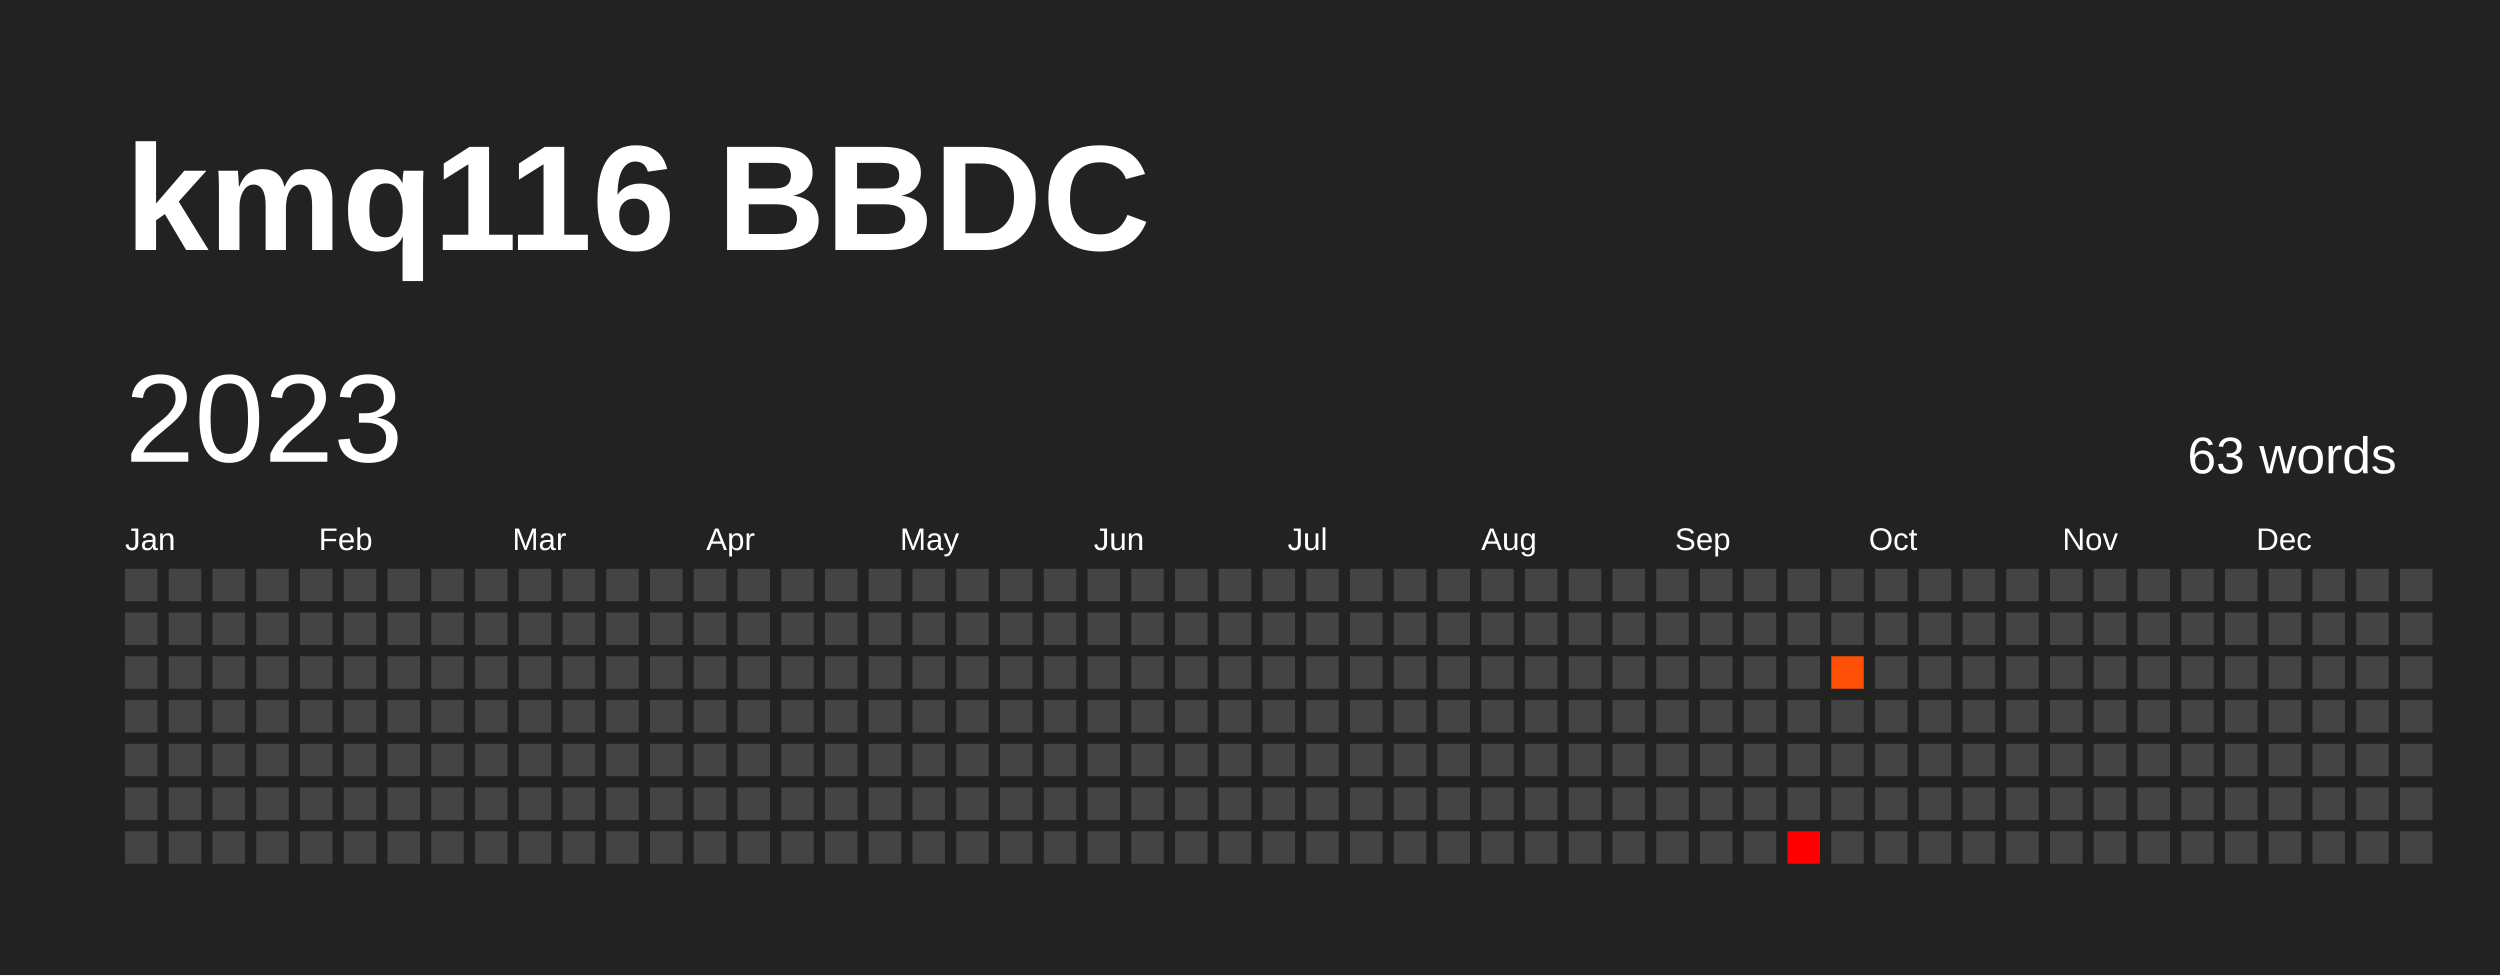
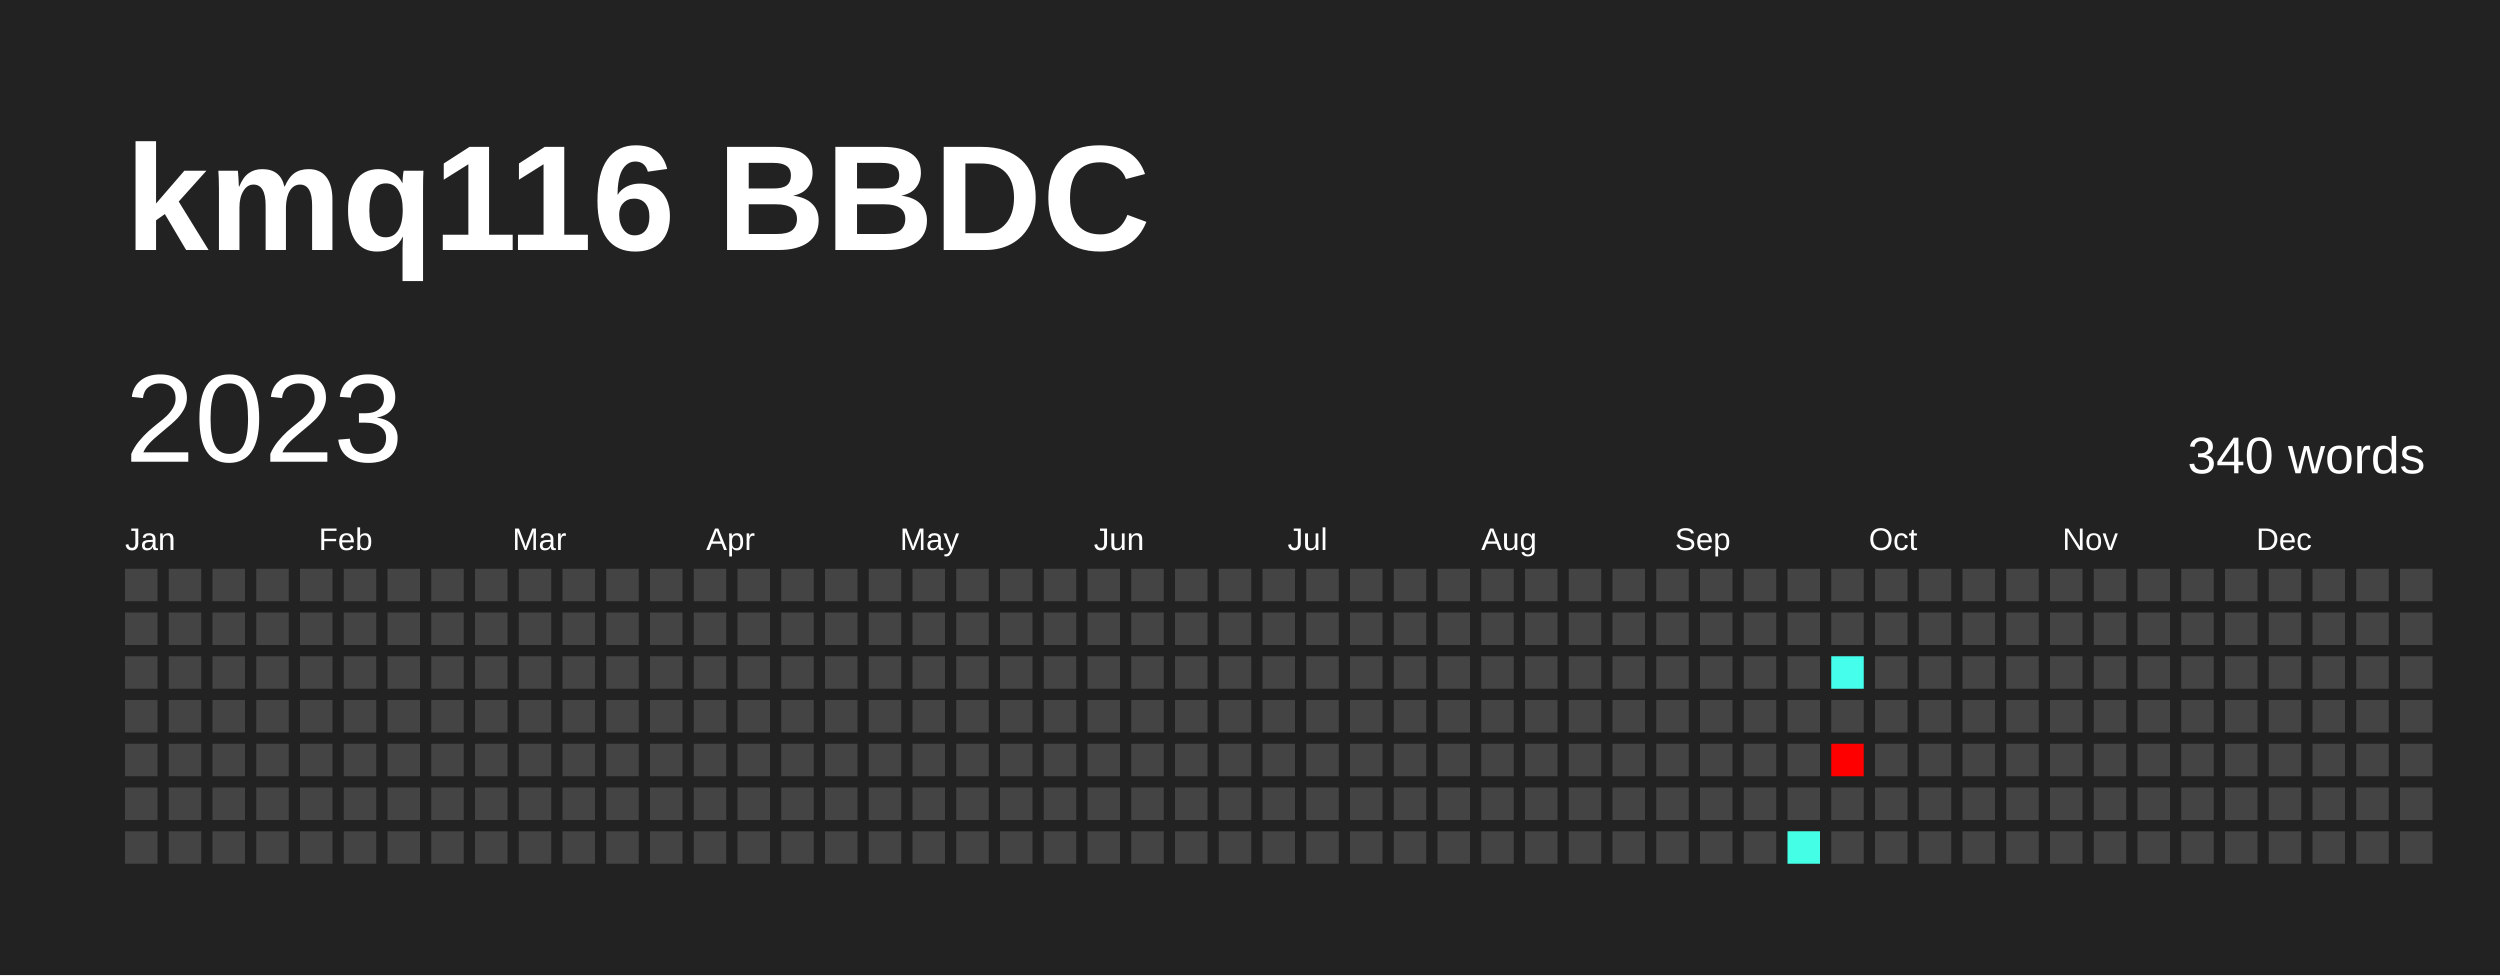
<svg xmlns="http://www.w3.org/2000/svg" baseProfile="full" height="78mm" version="1.1" viewBox="0,0,200,78" width="200mm">
  <defs />
  <rect fill="#222222" height="78" width="200" x="0" y="0" />
  <text fill="#FFFFFF" style="font-size:12px; font-family:Arial; font-weight:bold;" x="10" y="20">kmq116 BBDC</text>
  <text dominant-baseline="hanging" fill="#FFFFFF" style="font-size:10.0px; font-family:Arial;" x="10" y="30">2023</text>
-   <text dominant-baseline="hanging" fill="#FFFFFF" style="font-size:4.125px; font-family:Arial;" x="175" y="35">63 words</text>
+   <text dominant-baseline="hanging" fill="#FFFFFF" style="font-size:4.125px; font-family:Arial;" x="175" y="35">340 words</text>
  <text fill="#FFFFFF" style="font-size:2.5px; font-family:Arial" x="10.0" y="44">Jan</text>
  <text fill="#FFFFFF" style="font-size:2.5px; font-family:Arial" x="25.5" y="44">Feb</text>
  <text fill="#FFFFFF" style="font-size:2.5px; font-family:Arial" x="41.0" y="44">Mar</text>
  <text fill="#FFFFFF" style="font-size:2.5px; font-family:Arial" x="56.5" y="44">Apr</text>
  <text fill="#FFFFFF" style="font-size:2.5px; font-family:Arial" x="72.0" y="44">May</text>
  <text fill="#FFFFFF" style="font-size:2.5px; font-family:Arial" x="87.5" y="44">Jun</text>
  <text fill="#FFFFFF" style="font-size:2.5px; font-family:Arial" x="103.0" y="44">Jul</text>
  <text fill="#FFFFFF" style="font-size:2.5px; font-family:Arial" x="118.5" y="44">Aug</text>
  <text fill="#FFFFFF" style="font-size:2.5px; font-family:Arial" x="134.0" y="44">Sep</text>
  <text fill="#FFFFFF" style="font-size:2.5px; font-family:Arial" x="149.5" y="44">Oct</text>
  <text fill="#FFFFFF" style="font-size:2.5px; font-family:Arial" x="165.0" y="44">Nov</text>
  <text fill="#FFFFFF" style="font-size:2.5px; font-family:Arial" x="180.5" y="44">Dec</text>
  <rect fill="#444444" height="2.6" width="2.6" x="10.0" y="45.5" />
  <rect fill="#444444" height="2.6" width="2.6" x="10.0" y="49.0" />
  <rect fill="#444444" height="2.6" width="2.6" x="10.0" y="52.5" />
  <rect fill="#444444" height="2.6" width="2.6" x="10.0" y="56.0" />
  <rect fill="#444444" height="2.6" width="2.6" x="10.0" y="59.5" />
  <rect fill="#444444" height="2.6" width="2.6" x="10.0" y="63.0" />
  <rect fill="#444444" height="2.6" width="2.6" x="10.0" y="66.5" />
  <rect fill="#444444" height="2.6" width="2.6" x="13.5" y="45.5" />
  <rect fill="#444444" height="2.6" width="2.6" x="13.5" y="49.0" />
  <rect fill="#444444" height="2.6" width="2.6" x="13.5" y="52.5" />
  <rect fill="#444444" height="2.6" width="2.6" x="13.5" y="56.0" />
  <rect fill="#444444" height="2.6" width="2.6" x="13.5" y="59.5" />
  <rect fill="#444444" height="2.6" width="2.6" x="13.5" y="63.0" />
  <rect fill="#444444" height="2.6" width="2.6" x="13.5" y="66.5" />
  <rect fill="#444444" height="2.6" width="2.6" x="17.0" y="45.5" />
  <rect fill="#444444" height="2.6" width="2.6" x="17.0" y="49.0" />
  <rect fill="#444444" height="2.6" width="2.6" x="17.0" y="52.5" />
  <rect fill="#444444" height="2.6" width="2.6" x="17.0" y="56.0" />
  <rect fill="#444444" height="2.6" width="2.6" x="17.0" y="59.5" />
  <rect fill="#444444" height="2.6" width="2.6" x="17.0" y="63.0" />
  <rect fill="#444444" height="2.6" width="2.6" x="17.0" y="66.5" />
  <rect fill="#444444" height="2.6" width="2.6" x="20.5" y="45.5" />
  <rect fill="#444444" height="2.6" width="2.6" x="20.5" y="49.0" />
  <rect fill="#444444" height="2.6" width="2.6" x="20.5" y="52.5" />
  <rect fill="#444444" height="2.6" width="2.6" x="20.5" y="56.0" />
  <rect fill="#444444" height="2.6" width="2.6" x="20.5" y="59.5" />
  <rect fill="#444444" height="2.6" width="2.6" x="20.5" y="63.0" />
  <rect fill="#444444" height="2.6" width="2.6" x="20.5" y="66.5" />
  <rect fill="#444444" height="2.6" width="2.6" x="24.0" y="45.5" />
  <rect fill="#444444" height="2.6" width="2.6" x="24.0" y="49.0" />
  <rect fill="#444444" height="2.6" width="2.6" x="24.0" y="52.5" />
  <rect fill="#444444" height="2.6" width="2.6" x="24.0" y="56.0" />
  <rect fill="#444444" height="2.6" width="2.6" x="24.0" y="59.5" />
  <rect fill="#444444" height="2.6" width="2.6" x="24.0" y="63.0" />
  <rect fill="#444444" height="2.6" width="2.6" x="24.0" y="66.5" />
  <rect fill="#444444" height="2.6" width="2.6" x="27.5" y="45.5" />
  <rect fill="#444444" height="2.6" width="2.6" x="27.5" y="49.0" />
  <rect fill="#444444" height="2.6" width="2.6" x="27.5" y="52.5" />
  <rect fill="#444444" height="2.6" width="2.6" x="27.5" y="56.0" />
  <rect fill="#444444" height="2.6" width="2.6" x="27.5" y="59.5" />
  <rect fill="#444444" height="2.6" width="2.6" x="27.5" y="63.0" />
  <rect fill="#444444" height="2.6" width="2.6" x="27.5" y="66.5" />
  <rect fill="#444444" height="2.6" width="2.6" x="31.0" y="45.5" />
  <rect fill="#444444" height="2.6" width="2.6" x="31.0" y="49.0" />
  <rect fill="#444444" height="2.6" width="2.6" x="31.0" y="52.5" />
  <rect fill="#444444" height="2.6" width="2.6" x="31.0" y="56.0" />
  <rect fill="#444444" height="2.6" width="2.6" x="31.0" y="59.5" />
  <rect fill="#444444" height="2.6" width="2.6" x="31.0" y="63.0" />
  <rect fill="#444444" height="2.6" width="2.6" x="31.0" y="66.5" />
  <rect fill="#444444" height="2.6" width="2.6" x="34.5" y="45.5" />
  <rect fill="#444444" height="2.6" width="2.6" x="34.5" y="49.0" />
  <rect fill="#444444" height="2.6" width="2.6" x="34.5" y="52.5" />
  <rect fill="#444444" height="2.6" width="2.6" x="34.5" y="56.0" />
  <rect fill="#444444" height="2.6" width="2.6" x="34.5" y="59.5" />
  <rect fill="#444444" height="2.6" width="2.6" x="34.5" y="63.0" />
  <rect fill="#444444" height="2.6" width="2.6" x="34.5" y="66.5" />
  <rect fill="#444444" height="2.6" width="2.6" x="38.0" y="45.5" />
  <rect fill="#444444" height="2.6" width="2.6" x="38.0" y="49.0" />
  <rect fill="#444444" height="2.6" width="2.6" x="38.0" y="52.5" />
  <rect fill="#444444" height="2.6" width="2.6" x="38.0" y="56.0" />
  <rect fill="#444444" height="2.6" width="2.6" x="38.0" y="59.5" />
  <rect fill="#444444" height="2.6" width="2.6" x="38.0" y="63.0" />
  <rect fill="#444444" height="2.6" width="2.6" x="38.0" y="66.5" />
  <rect fill="#444444" height="2.6" width="2.6" x="41.5" y="45.5" />
  <rect fill="#444444" height="2.6" width="2.6" x="41.5" y="49.0" />
  <rect fill="#444444" height="2.6" width="2.6" x="41.5" y="52.5" />
  <rect fill="#444444" height="2.6" width="2.6" x="41.5" y="56.0" />
  <rect fill="#444444" height="2.6" width="2.6" x="41.5" y="59.5" />
  <rect fill="#444444" height="2.6" width="2.6" x="41.5" y="63.0" />
  <rect fill="#444444" height="2.6" width="2.6" x="41.5" y="66.5" />
  <rect fill="#444444" height="2.6" width="2.6" x="45.0" y="45.5" />
  <rect fill="#444444" height="2.6" width="2.6" x="45.0" y="49.0" />
  <rect fill="#444444" height="2.6" width="2.6" x="45.0" y="52.5" />
  <rect fill="#444444" height="2.6" width="2.6" x="45.0" y="56.0" />
  <rect fill="#444444" height="2.6" width="2.6" x="45.0" y="59.5" />
  <rect fill="#444444" height="2.6" width="2.6" x="45.0" y="63.0" />
  <rect fill="#444444" height="2.6" width="2.6" x="45.0" y="66.5" />
  <rect fill="#444444" height="2.6" width="2.6" x="48.5" y="45.5" />
  <rect fill="#444444" height="2.6" width="2.6" x="48.5" y="49.0" />
  <rect fill="#444444" height="2.6" width="2.6" x="48.5" y="52.5" />
  <rect fill="#444444" height="2.6" width="2.6" x="48.5" y="56.0" />
  <rect fill="#444444" height="2.6" width="2.6" x="48.5" y="59.5" />
  <rect fill="#444444" height="2.6" width="2.6" x="48.5" y="63.0" />
  <rect fill="#444444" height="2.6" width="2.6" x="48.5" y="66.5" />
  <rect fill="#444444" height="2.6" width="2.6" x="52.0" y="45.5" />
  <rect fill="#444444" height="2.6" width="2.6" x="52.0" y="49.0" />
  <rect fill="#444444" height="2.6" width="2.6" x="52.0" y="52.5" />
  <rect fill="#444444" height="2.6" width="2.6" x="52.0" y="56.0" />
  <rect fill="#444444" height="2.6" width="2.6" x="52.0" y="59.5" />
  <rect fill="#444444" height="2.6" width="2.6" x="52.0" y="63.0" />
  <rect fill="#444444" height="2.6" width="2.6" x="52.0" y="66.5" />
  <rect fill="#444444" height="2.6" width="2.6" x="55.5" y="45.5" />
  <rect fill="#444444" height="2.6" width="2.6" x="55.5" y="49.0" />
  <rect fill="#444444" height="2.6" width="2.6" x="55.5" y="52.5" />
  <rect fill="#444444" height="2.6" width="2.6" x="55.5" y="56.0" />
  <rect fill="#444444" height="2.6" width="2.6" x="55.5" y="59.5" />
  <rect fill="#444444" height="2.6" width="2.6" x="55.5" y="63.0" />
  <rect fill="#444444" height="2.6" width="2.6" x="55.5" y="66.5" />
  <rect fill="#444444" height="2.6" width="2.6" x="59.0" y="45.5" />
  <rect fill="#444444" height="2.6" width="2.6" x="59.0" y="49.0" />
  <rect fill="#444444" height="2.6" width="2.6" x="59.0" y="52.5" />
  <rect fill="#444444" height="2.6" width="2.6" x="59.0" y="56.0" />
  <rect fill="#444444" height="2.6" width="2.6" x="59.0" y="59.5" />
  <rect fill="#444444" height="2.6" width="2.6" x="59.0" y="63.0" />
  <rect fill="#444444" height="2.6" width="2.6" x="59.0" y="66.5" />
  <rect fill="#444444" height="2.6" width="2.6" x="62.5" y="45.5" />
  <rect fill="#444444" height="2.6" width="2.6" x="62.5" y="49.0" />
  <rect fill="#444444" height="2.6" width="2.6" x="62.5" y="52.5" />
  <rect fill="#444444" height="2.6" width="2.6" x="62.5" y="56.0" />
  <rect fill="#444444" height="2.6" width="2.6" x="62.5" y="59.5" />
  <rect fill="#444444" height="2.6" width="2.6" x="62.5" y="63.0" />
  <rect fill="#444444" height="2.6" width="2.6" x="62.5" y="66.5" />
  <rect fill="#444444" height="2.6" width="2.6" x="66.0" y="45.5" />
  <rect fill="#444444" height="2.6" width="2.6" x="66.0" y="49.0" />
  <rect fill="#444444" height="2.6" width="2.6" x="66.0" y="52.5" />
  <rect fill="#444444" height="2.6" width="2.6" x="66.0" y="56.0" />
  <rect fill="#444444" height="2.6" width="2.6" x="66.0" y="59.5" />
  <rect fill="#444444" height="2.6" width="2.6" x="66.0" y="63.0" />
  <rect fill="#444444" height="2.6" width="2.6" x="66.0" y="66.5" />
  <rect fill="#444444" height="2.6" width="2.6" x="69.5" y="45.5" />
  <rect fill="#444444" height="2.6" width="2.6" x="69.5" y="49.0" />
  <rect fill="#444444" height="2.6" width="2.6" x="69.5" y="52.5" />
  <rect fill="#444444" height="2.6" width="2.6" x="69.5" y="56.0" />
  <rect fill="#444444" height="2.6" width="2.6" x="69.5" y="59.5" />
  <rect fill="#444444" height="2.6" width="2.6" x="69.5" y="63.0" />
  <rect fill="#444444" height="2.6" width="2.6" x="69.5" y="66.5" />
  <rect fill="#444444" height="2.6" width="2.6" x="73.0" y="45.5" />
  <rect fill="#444444" height="2.6" width="2.6" x="73.0" y="49.0" />
  <rect fill="#444444" height="2.6" width="2.6" x="73.0" y="52.5" />
  <rect fill="#444444" height="2.6" width="2.6" x="73.0" y="56.0" />
  <rect fill="#444444" height="2.6" width="2.6" x="73.0" y="59.5" />
  <rect fill="#444444" height="2.6" width="2.6" x="73.0" y="63.0" />
  <rect fill="#444444" height="2.6" width="2.6" x="73.0" y="66.5" />
  <rect fill="#444444" height="2.6" width="2.6" x="76.5" y="45.5" />
  <rect fill="#444444" height="2.6" width="2.6" x="76.5" y="49.0" />
  <rect fill="#444444" height="2.6" width="2.6" x="76.5" y="52.5" />
  <rect fill="#444444" height="2.6" width="2.6" x="76.5" y="56.0" />
  <rect fill="#444444" height="2.6" width="2.6" x="76.5" y="59.5" />
  <rect fill="#444444" height="2.6" width="2.6" x="76.5" y="63.0" />
  <rect fill="#444444" height="2.6" width="2.6" x="76.5" y="66.5" />
  <rect fill="#444444" height="2.6" width="2.6" x="80.0" y="45.5" />
  <rect fill="#444444" height="2.6" width="2.6" x="80.0" y="49.0" />
  <rect fill="#444444" height="2.6" width="2.6" x="80.0" y="52.5" />
  <rect fill="#444444" height="2.6" width="2.6" x="80.0" y="56.0" />
  <rect fill="#444444" height="2.6" width="2.6" x="80.0" y="59.5" />
  <rect fill="#444444" height="2.6" width="2.6" x="80.0" y="63.0" />
  <rect fill="#444444" height="2.6" width="2.6" x="80.0" y="66.5" />
  <rect fill="#444444" height="2.6" width="2.6" x="83.5" y="45.5" />
  <rect fill="#444444" height="2.6" width="2.6" x="83.5" y="49.0" />
  <rect fill="#444444" height="2.6" width="2.6" x="83.5" y="52.5" />
  <rect fill="#444444" height="2.6" width="2.6" x="83.5" y="56.0" />
  <rect fill="#444444" height="2.6" width="2.6" x="83.5" y="59.5" />
  <rect fill="#444444" height="2.6" width="2.6" x="83.5" y="63.0" />
  <rect fill="#444444" height="2.6" width="2.6" x="83.5" y="66.5" />
  <rect fill="#444444" height="2.6" width="2.6" x="87.0" y="45.5" />
  <rect fill="#444444" height="2.6" width="2.6" x="87.0" y="49.0" />
  <rect fill="#444444" height="2.6" width="2.6" x="87.0" y="52.5" />
  <rect fill="#444444" height="2.6" width="2.6" x="87.0" y="56.0" />
  <rect fill="#444444" height="2.6" width="2.6" x="87.0" y="59.5" />
  <rect fill="#444444" height="2.6" width="2.6" x="87.0" y="63.0" />
  <rect fill="#444444" height="2.6" width="2.6" x="87.0" y="66.5" />
  <rect fill="#444444" height="2.6" width="2.6" x="90.5" y="45.5" />
  <rect fill="#444444" height="2.6" width="2.6" x="90.5" y="49.0" />
  <rect fill="#444444" height="2.6" width="2.6" x="90.5" y="52.5" />
  <rect fill="#444444" height="2.6" width="2.6" x="90.5" y="56.0" />
  <rect fill="#444444" height="2.6" width="2.6" x="90.5" y="59.5" />
  <rect fill="#444444" height="2.6" width="2.6" x="90.5" y="63.0" />
  <rect fill="#444444" height="2.6" width="2.6" x="90.5" y="66.5" />
  <rect fill="#444444" height="2.6" width="2.6" x="94.0" y="45.5" />
  <rect fill="#444444" height="2.6" width="2.6" x="94.0" y="49.0" />
  <rect fill="#444444" height="2.6" width="2.6" x="94.0" y="52.5" />
  <rect fill="#444444" height="2.6" width="2.6" x="94.0" y="56.0" />
  <rect fill="#444444" height="2.6" width="2.6" x="94.0" y="59.5" />
  <rect fill="#444444" height="2.6" width="2.6" x="94.0" y="63.0" />
  <rect fill="#444444" height="2.6" width="2.6" x="94.0" y="66.5" />
  <rect fill="#444444" height="2.6" width="2.6" x="97.5" y="45.5" />
  <rect fill="#444444" height="2.6" width="2.6" x="97.5" y="49.0" />
  <rect fill="#444444" height="2.6" width="2.6" x="97.5" y="52.5" />
  <rect fill="#444444" height="2.6" width="2.6" x="97.5" y="56.0" />
  <rect fill="#444444" height="2.6" width="2.6" x="97.5" y="59.5" />
  <rect fill="#444444" height="2.6" width="2.6" x="97.5" y="63.0" />
  <rect fill="#444444" height="2.6" width="2.6" x="97.5" y="66.5" />
  <rect fill="#444444" height="2.6" width="2.6" x="101.0" y="45.5" />
  <rect fill="#444444" height="2.6" width="2.6" x="101.0" y="49.0" />
  <rect fill="#444444" height="2.6" width="2.6" x="101.0" y="52.5" />
  <rect fill="#444444" height="2.6" width="2.6" x="101.0" y="56.0" />
  <rect fill="#444444" height="2.6" width="2.6" x="101.0" y="59.5" />
  <rect fill="#444444" height="2.6" width="2.6" x="101.0" y="63.0" />
  <rect fill="#444444" height="2.6" width="2.6" x="101.0" y="66.5" />
  <rect fill="#444444" height="2.6" width="2.6" x="104.5" y="45.5" />
  <rect fill="#444444" height="2.6" width="2.6" x="104.5" y="49.0" />
  <rect fill="#444444" height="2.6" width="2.6" x="104.5" y="52.5" />
  <rect fill="#444444" height="2.6" width="2.6" x="104.5" y="56.0" />
  <rect fill="#444444" height="2.6" width="2.6" x="104.5" y="59.5" />
  <rect fill="#444444" height="2.6" width="2.6" x="104.5" y="63.0" />
  <rect fill="#444444" height="2.6" width="2.6" x="104.5" y="66.5" />
  <rect fill="#444444" height="2.6" width="2.6" x="108.0" y="45.5" />
  <rect fill="#444444" height="2.6" width="2.6" x="108.0" y="49.0" />
  <rect fill="#444444" height="2.6" width="2.6" x="108.0" y="52.5" />
  <rect fill="#444444" height="2.6" width="2.6" x="108.0" y="56.0" />
  <rect fill="#444444" height="2.6" width="2.6" x="108.0" y="59.5" />
  <rect fill="#444444" height="2.6" width="2.6" x="108.0" y="63.0" />
  <rect fill="#444444" height="2.6" width="2.6" x="108.0" y="66.5" />
  <rect fill="#444444" height="2.6" width="2.6" x="111.5" y="45.5" />
  <rect fill="#444444" height="2.6" width="2.6" x="111.5" y="49.0" />
  <rect fill="#444444" height="2.6" width="2.6" x="111.5" y="52.5" />
  <rect fill="#444444" height="2.6" width="2.6" x="111.5" y="56.0" />
  <rect fill="#444444" height="2.6" width="2.6" x="111.5" y="59.5" />
  <rect fill="#444444" height="2.6" width="2.6" x="111.5" y="63.0" />
  <rect fill="#444444" height="2.6" width="2.6" x="111.5" y="66.5" />
  <rect fill="#444444" height="2.6" width="2.6" x="115.0" y="45.5" />
  <rect fill="#444444" height="2.6" width="2.6" x="115.0" y="49.0" />
  <rect fill="#444444" height="2.6" width="2.6" x="115.0" y="52.5" />
  <rect fill="#444444" height="2.6" width="2.6" x="115.0" y="56.0" />
  <rect fill="#444444" height="2.6" width="2.6" x="115.0" y="59.5" />
  <rect fill="#444444" height="2.6" width="2.6" x="115.0" y="63.0" />
  <rect fill="#444444" height="2.6" width="2.6" x="115.0" y="66.5" />
  <rect fill="#444444" height="2.6" width="2.6" x="118.5" y="45.5" />
  <rect fill="#444444" height="2.6" width="2.6" x="118.5" y="49.0" />
  <rect fill="#444444" height="2.6" width="2.6" x="118.5" y="52.5" />
  <rect fill="#444444" height="2.6" width="2.6" x="118.5" y="56.0" />
  <rect fill="#444444" height="2.6" width="2.6" x="118.5" y="59.5" />
  <rect fill="#444444" height="2.6" width="2.6" x="118.5" y="63.0" />
  <rect fill="#444444" height="2.6" width="2.6" x="118.5" y="66.5" />
  <rect fill="#444444" height="2.6" width="2.6" x="122.0" y="45.5" />
  <rect fill="#444444" height="2.6" width="2.6" x="122.0" y="49.0" />
  <rect fill="#444444" height="2.6" width="2.6" x="122.0" y="52.5" />
  <rect fill="#444444" height="2.6" width="2.6" x="122.0" y="56.0" />
  <rect fill="#444444" height="2.6" width="2.6" x="122.0" y="59.5" />
  <rect fill="#444444" height="2.6" width="2.6" x="122.0" y="63.0" />
  <rect fill="#444444" height="2.6" width="2.6" x="122.0" y="66.5" />
  <rect fill="#444444" height="2.6" width="2.6" x="125.5" y="45.5" />
  <rect fill="#444444" height="2.6" width="2.6" x="125.5" y="49.0" />
  <rect fill="#444444" height="2.6" width="2.6" x="125.5" y="52.5" />
  <rect fill="#444444" height="2.6" width="2.6" x="125.5" y="56.0" />
  <rect fill="#444444" height="2.6" width="2.6" x="125.5" y="59.5" />
  <rect fill="#444444" height="2.6" width="2.6" x="125.5" y="63.0" />
  <rect fill="#444444" height="2.6" width="2.6" x="125.5" y="66.5" />
  <rect fill="#444444" height="2.6" width="2.6" x="129.0" y="45.5" />
  <rect fill="#444444" height="2.6" width="2.6" x="129.0" y="49.0" />
  <rect fill="#444444" height="2.6" width="2.6" x="129.0" y="52.5" />
  <rect fill="#444444" height="2.6" width="2.6" x="129.0" y="56.0" />
  <rect fill="#444444" height="2.6" width="2.6" x="129.0" y="59.5" />
  <rect fill="#444444" height="2.6" width="2.6" x="129.0" y="63.0" />
  <rect fill="#444444" height="2.6" width="2.6" x="129.0" y="66.5" />
  <rect fill="#444444" height="2.6" width="2.6" x="132.5" y="45.5" />
  <rect fill="#444444" height="2.6" width="2.6" x="132.5" y="49.0" />
  <rect fill="#444444" height="2.6" width="2.6" x="132.5" y="52.5" />
  <rect fill="#444444" height="2.6" width="2.6" x="132.5" y="56.0" />
  <rect fill="#444444" height="2.6" width="2.6" x="132.5" y="59.5" />
  <rect fill="#444444" height="2.6" width="2.6" x="132.5" y="63.0" />
  <rect fill="#444444" height="2.6" width="2.6" x="132.5" y="66.5" />
  <rect fill="#444444" height="2.6" width="2.6" x="136.0" y="45.5" />
  <rect fill="#444444" height="2.6" width="2.6" x="136.0" y="49.0" />
  <rect fill="#444444" height="2.6" width="2.6" x="136.0" y="52.5" />
  <rect fill="#444444" height="2.6" width="2.6" x="136.0" y="56.0" />
  <rect fill="#444444" height="2.6" width="2.6" x="136.0" y="59.5" />
  <rect fill="#444444" height="2.6" width="2.6" x="136.0" y="63.0" />
  <rect fill="#444444" height="2.6" width="2.6" x="136.0" y="66.5" />
  <rect fill="#444444" height="2.6" width="2.6" x="139.5" y="45.5" />
  <rect fill="#444444" height="2.6" width="2.6" x="139.5" y="49.0" />
  <rect fill="#444444" height="2.6" width="2.6" x="139.5" y="52.5" />
  <rect fill="#444444" height="2.6" width="2.6" x="139.5" y="56.0" />
  <rect fill="#444444" height="2.6" width="2.6" x="139.5" y="59.5" />
  <rect fill="#444444" height="2.6" width="2.6" x="139.5" y="63.0" />
  <rect fill="#444444" height="2.6" width="2.6" x="139.5" y="66.5" />
  <rect fill="#444444" height="2.6" width="2.6" x="143.0" y="45.5" />
  <rect fill="#444444" height="2.6" width="2.6" x="143.0" y="49.0" />
  <rect fill="#444444" height="2.6" width="2.6" x="143.0" y="52.5" />
  <rect fill="#444444" height="2.6" width="2.6" x="143.0" y="56.0" />
  <rect fill="#444444" height="2.6" width="2.6" x="143.0" y="59.5" />
  <rect fill="#444444" height="2.6" width="2.6" x="143.0" y="63.0" />
-   <rect fill="red" height="2.6" width="2.6" x="143.0" y="66.5" />
+   <rect fill="#44ffe6" height="2.6" width="2.6" x="143.0" y="66.5" />
  <rect fill="#444444" height="2.6" width="2.6" x="146.5" y="45.5" />
  <rect fill="#444444" height="2.6" width="2.6" x="146.5" y="49.0" />
-   <rect fill="#ff5007" height="2.6" width="2.6" x="146.5" y="52.5" />
+   <rect fill="#45ffec" height="2.6" width="2.6" x="146.5" y="52.5" />
  <rect fill="#444444" height="2.6" width="2.6" x="146.5" y="56.0" />
-   <rect fill="#444444" height="2.6" width="2.6" x="146.5" y="59.5" />
+   <rect fill="red" height="2.6" width="2.6" x="146.5" y="59.5" />
  <rect fill="#444444" height="2.6" width="2.6" x="146.5" y="63.0" />
  <rect fill="#444444" height="2.6" width="2.6" x="146.5" y="66.5" />
  <rect fill="#444444" height="2.6" width="2.6" x="150.0" y="45.5" />
  <rect fill="#444444" height="2.6" width="2.6" x="150.0" y="49.0" />
  <rect fill="#444444" height="2.6" width="2.6" x="150.0" y="52.5" />
  <rect fill="#444444" height="2.6" width="2.6" x="150.0" y="56.0" />
  <rect fill="#444444" height="2.6" width="2.6" x="150.0" y="59.5" />
  <rect fill="#444444" height="2.6" width="2.6" x="150.0" y="63.0" />
  <rect fill="#444444" height="2.6" width="2.6" x="150.0" y="66.5" />
  <rect fill="#444444" height="2.6" width="2.6" x="153.5" y="45.5" />
  <rect fill="#444444" height="2.6" width="2.6" x="153.5" y="49.0" />
  <rect fill="#444444" height="2.6" width="2.6" x="153.5" y="52.5" />
  <rect fill="#444444" height="2.6" width="2.6" x="153.5" y="56.0" />
  <rect fill="#444444" height="2.6" width="2.6" x="153.5" y="59.5" />
  <rect fill="#444444" height="2.6" width="2.6" x="153.5" y="63.0" />
  <rect fill="#444444" height="2.6" width="2.6" x="153.5" y="66.5" />
  <rect fill="#444444" height="2.6" width="2.6" x="157.0" y="45.5" />
  <rect fill="#444444" height="2.6" width="2.6" x="157.0" y="49.0" />
  <rect fill="#444444" height="2.6" width="2.6" x="157.0" y="52.5" />
  <rect fill="#444444" height="2.6" width="2.6" x="157.0" y="56.0" />
  <rect fill="#444444" height="2.6" width="2.6" x="157.0" y="59.5" />
  <rect fill="#444444" height="2.6" width="2.6" x="157.0" y="63.0" />
  <rect fill="#444444" height="2.6" width="2.6" x="157.0" y="66.5" />
  <rect fill="#444444" height="2.6" width="2.6" x="160.5" y="45.5" />
  <rect fill="#444444" height="2.6" width="2.6" x="160.5" y="49.0" />
  <rect fill="#444444" height="2.6" width="2.6" x="160.5" y="52.5" />
  <rect fill="#444444" height="2.6" width="2.6" x="160.5" y="56.0" />
  <rect fill="#444444" height="2.6" width="2.6" x="160.5" y="59.5" />
  <rect fill="#444444" height="2.6" width="2.6" x="160.5" y="63.0" />
  <rect fill="#444444" height="2.6" width="2.6" x="160.5" y="66.5" />
  <rect fill="#444444" height="2.6" width="2.6" x="164.0" y="45.5" />
  <rect fill="#444444" height="2.6" width="2.6" x="164.0" y="49.0" />
  <rect fill="#444444" height="2.6" width="2.6" x="164.0" y="52.5" />
  <rect fill="#444444" height="2.6" width="2.6" x="164.0" y="56.0" />
  <rect fill="#444444" height="2.6" width="2.6" x="164.0" y="59.5" />
  <rect fill="#444444" height="2.6" width="2.6" x="164.0" y="63.0" />
  <rect fill="#444444" height="2.6" width="2.6" x="164.0" y="66.5" />
  <rect fill="#444444" height="2.6" width="2.6" x="167.5" y="45.5" />
  <rect fill="#444444" height="2.6" width="2.6" x="167.5" y="49.0" />
  <rect fill="#444444" height="2.6" width="2.6" x="167.5" y="52.5" />
  <rect fill="#444444" height="2.6" width="2.6" x="167.5" y="56.0" />
  <rect fill="#444444" height="2.6" width="2.6" x="167.5" y="59.5" />
  <rect fill="#444444" height="2.6" width="2.6" x="167.5" y="63.0" />
  <rect fill="#444444" height="2.6" width="2.6" x="167.5" y="66.5" />
  <rect fill="#444444" height="2.6" width="2.6" x="171.0" y="45.5" />
  <rect fill="#444444" height="2.6" width="2.6" x="171.0" y="49.0" />
  <rect fill="#444444" height="2.6" width="2.6" x="171.0" y="52.5" />
  <rect fill="#444444" height="2.6" width="2.6" x="171.0" y="56.0" />
  <rect fill="#444444" height="2.6" width="2.6" x="171.0" y="59.5" />
  <rect fill="#444444" height="2.6" width="2.6" x="171.0" y="63.0" />
  <rect fill="#444444" height="2.6" width="2.6" x="171.0" y="66.5" />
  <rect fill="#444444" height="2.6" width="2.6" x="174.5" y="45.5" />
  <rect fill="#444444" height="2.6" width="2.6" x="174.5" y="49.0" />
  <rect fill="#444444" height="2.6" width="2.6" x="174.5" y="52.5" />
  <rect fill="#444444" height="2.6" width="2.6" x="174.5" y="56.0" />
  <rect fill="#444444" height="2.6" width="2.6" x="174.5" y="59.5" />
  <rect fill="#444444" height="2.6" width="2.6" x="174.5" y="63.0" />
  <rect fill="#444444" height="2.6" width="2.6" x="174.5" y="66.5" />
  <rect fill="#444444" height="2.6" width="2.6" x="178.0" y="45.5" />
  <rect fill="#444444" height="2.6" width="2.6" x="178.0" y="49.0" />
  <rect fill="#444444" height="2.6" width="2.6" x="178.0" y="52.5" />
  <rect fill="#444444" height="2.6" width="2.6" x="178.0" y="56.0" />
  <rect fill="#444444" height="2.6" width="2.6" x="178.0" y="59.5" />
  <rect fill="#444444" height="2.6" width="2.6" x="178.0" y="63.0" />
  <rect fill="#444444" height="2.6" width="2.6" x="178.0" y="66.5" />
  <rect fill="#444444" height="2.6" width="2.6" x="181.5" y="45.5" />
  <rect fill="#444444" height="2.6" width="2.6" x="181.5" y="49.0" />
  <rect fill="#444444" height="2.6" width="2.6" x="181.5" y="52.5" />
  <rect fill="#444444" height="2.6" width="2.6" x="181.5" y="56.0" />
  <rect fill="#444444" height="2.6" width="2.6" x="181.5" y="59.5" />
  <rect fill="#444444" height="2.6" width="2.6" x="181.5" y="63.0" />
  <rect fill="#444444" height="2.6" width="2.6" x="181.5" y="66.5" />
  <rect fill="#444444" height="2.6" width="2.6" x="185.0" y="45.5" />
  <rect fill="#444444" height="2.6" width="2.6" x="185.0" y="49.0" />
  <rect fill="#444444" height="2.6" width="2.6" x="185.0" y="52.5" />
  <rect fill="#444444" height="2.6" width="2.6" x="185.0" y="56.0" />
  <rect fill="#444444" height="2.6" width="2.6" x="185.0" y="59.5" />
  <rect fill="#444444" height="2.6" width="2.6" x="185.0" y="63.0" />
  <rect fill="#444444" height="2.6" width="2.6" x="185.0" y="66.5" />
  <rect fill="#444444" height="2.6" width="2.6" x="188.5" y="45.5" />
  <rect fill="#444444" height="2.6" width="2.6" x="188.5" y="49.0" />
  <rect fill="#444444" height="2.6" width="2.6" x="188.5" y="52.5" />
  <rect fill="#444444" height="2.6" width="2.6" x="188.5" y="56.0" />
  <rect fill="#444444" height="2.6" width="2.6" x="188.5" y="59.5" />
  <rect fill="#444444" height="2.6" width="2.6" x="188.5" y="63.0" />
  <rect fill="#444444" height="2.6" width="2.6" x="188.5" y="66.5" />
  <rect fill="#444444" height="2.6" width="2.6" x="192.0" y="45.5" />
  <rect fill="#444444" height="2.6" width="2.6" x="192.0" y="49.0" />
  <rect fill="#444444" height="2.6" width="2.6" x="192.0" y="52.5" />
  <rect fill="#444444" height="2.6" width="2.6" x="192.0" y="56.0" />
  <rect fill="#444444" height="2.6" width="2.6" x="192.0" y="59.5" />
  <rect fill="#444444" height="2.6" width="2.6" x="192.0" y="63.0" />
  <rect fill="#444444" height="2.6" width="2.6" x="192.0" y="66.5" />
</svg>
